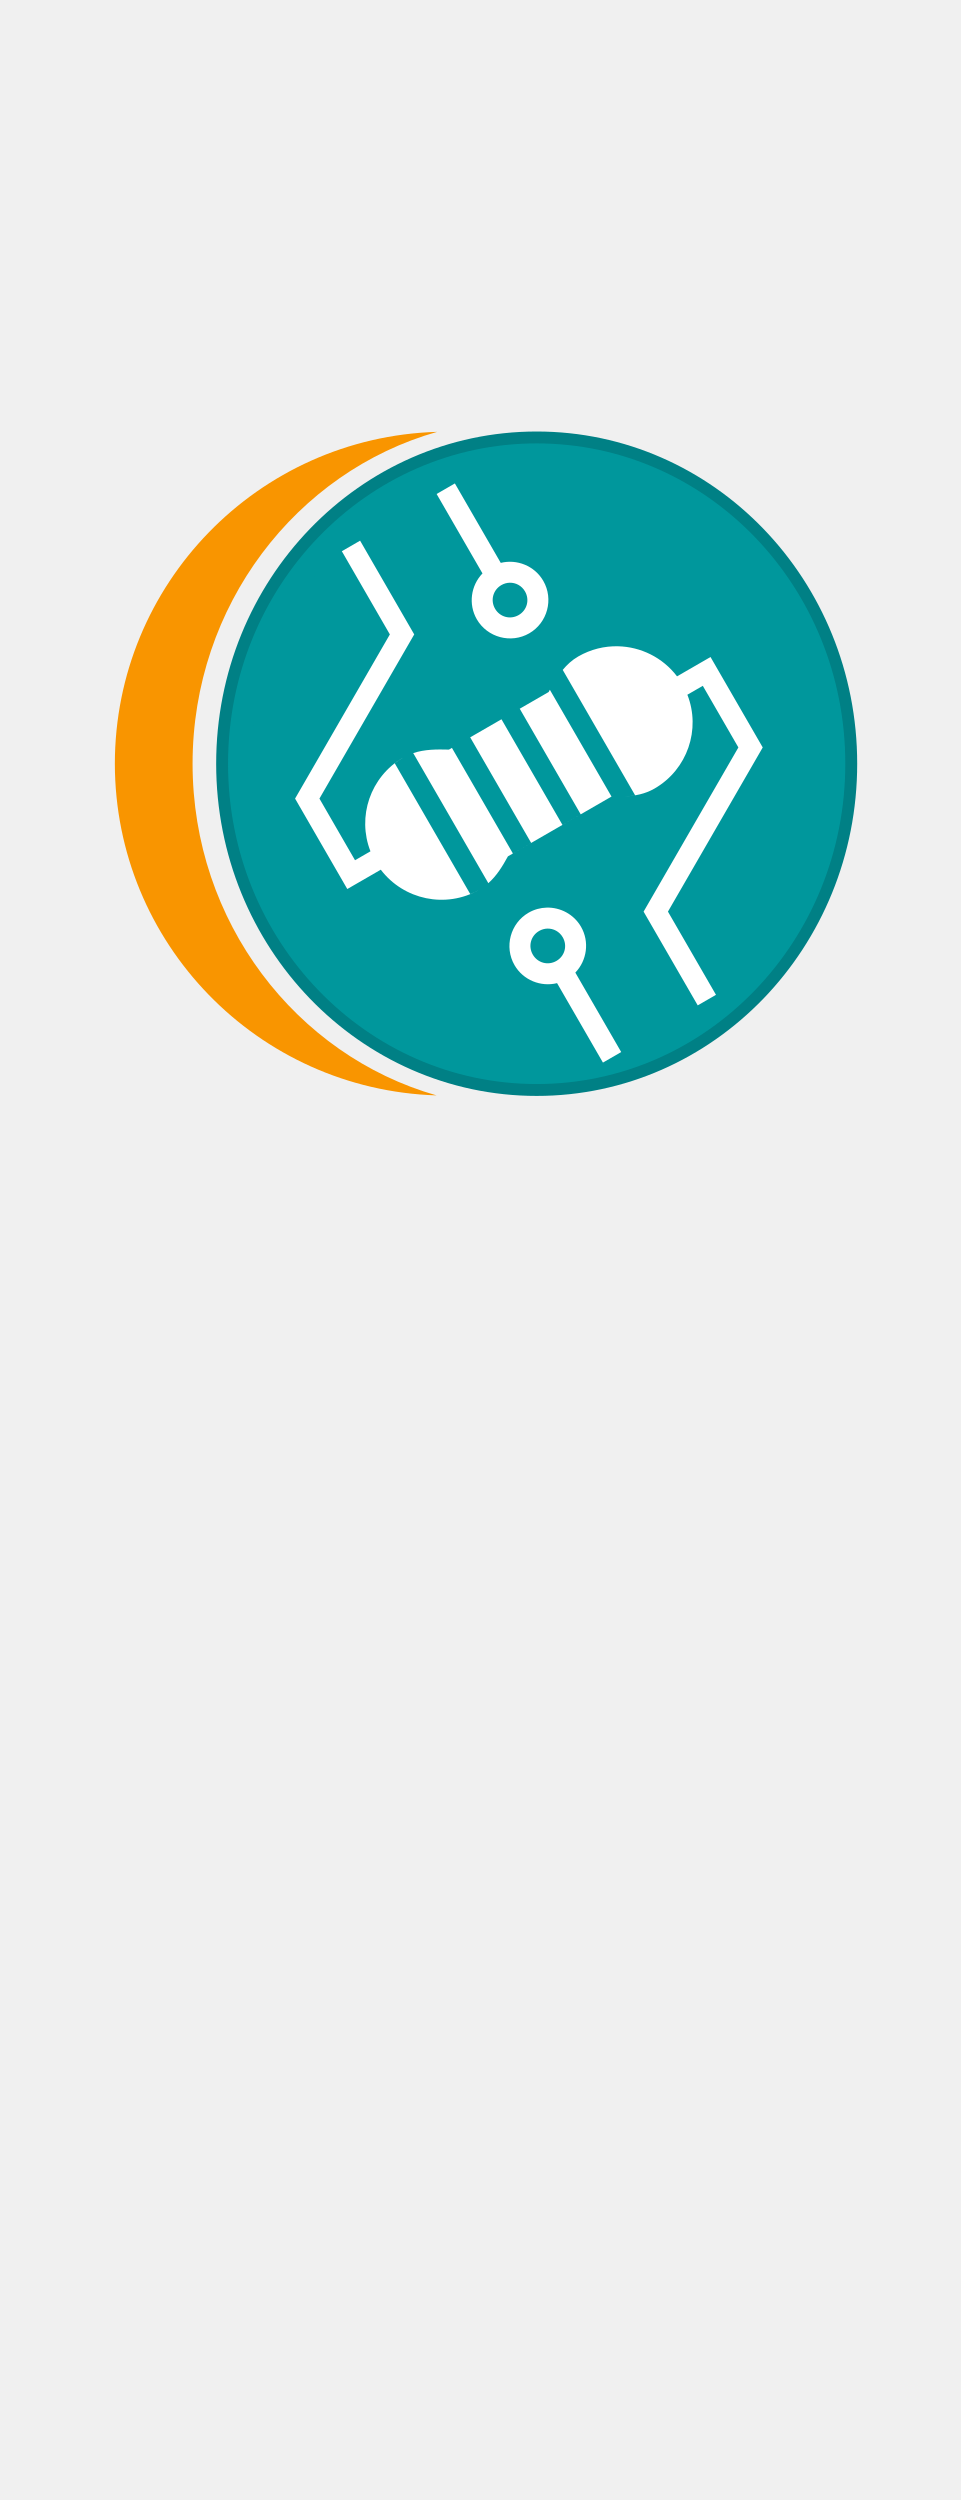
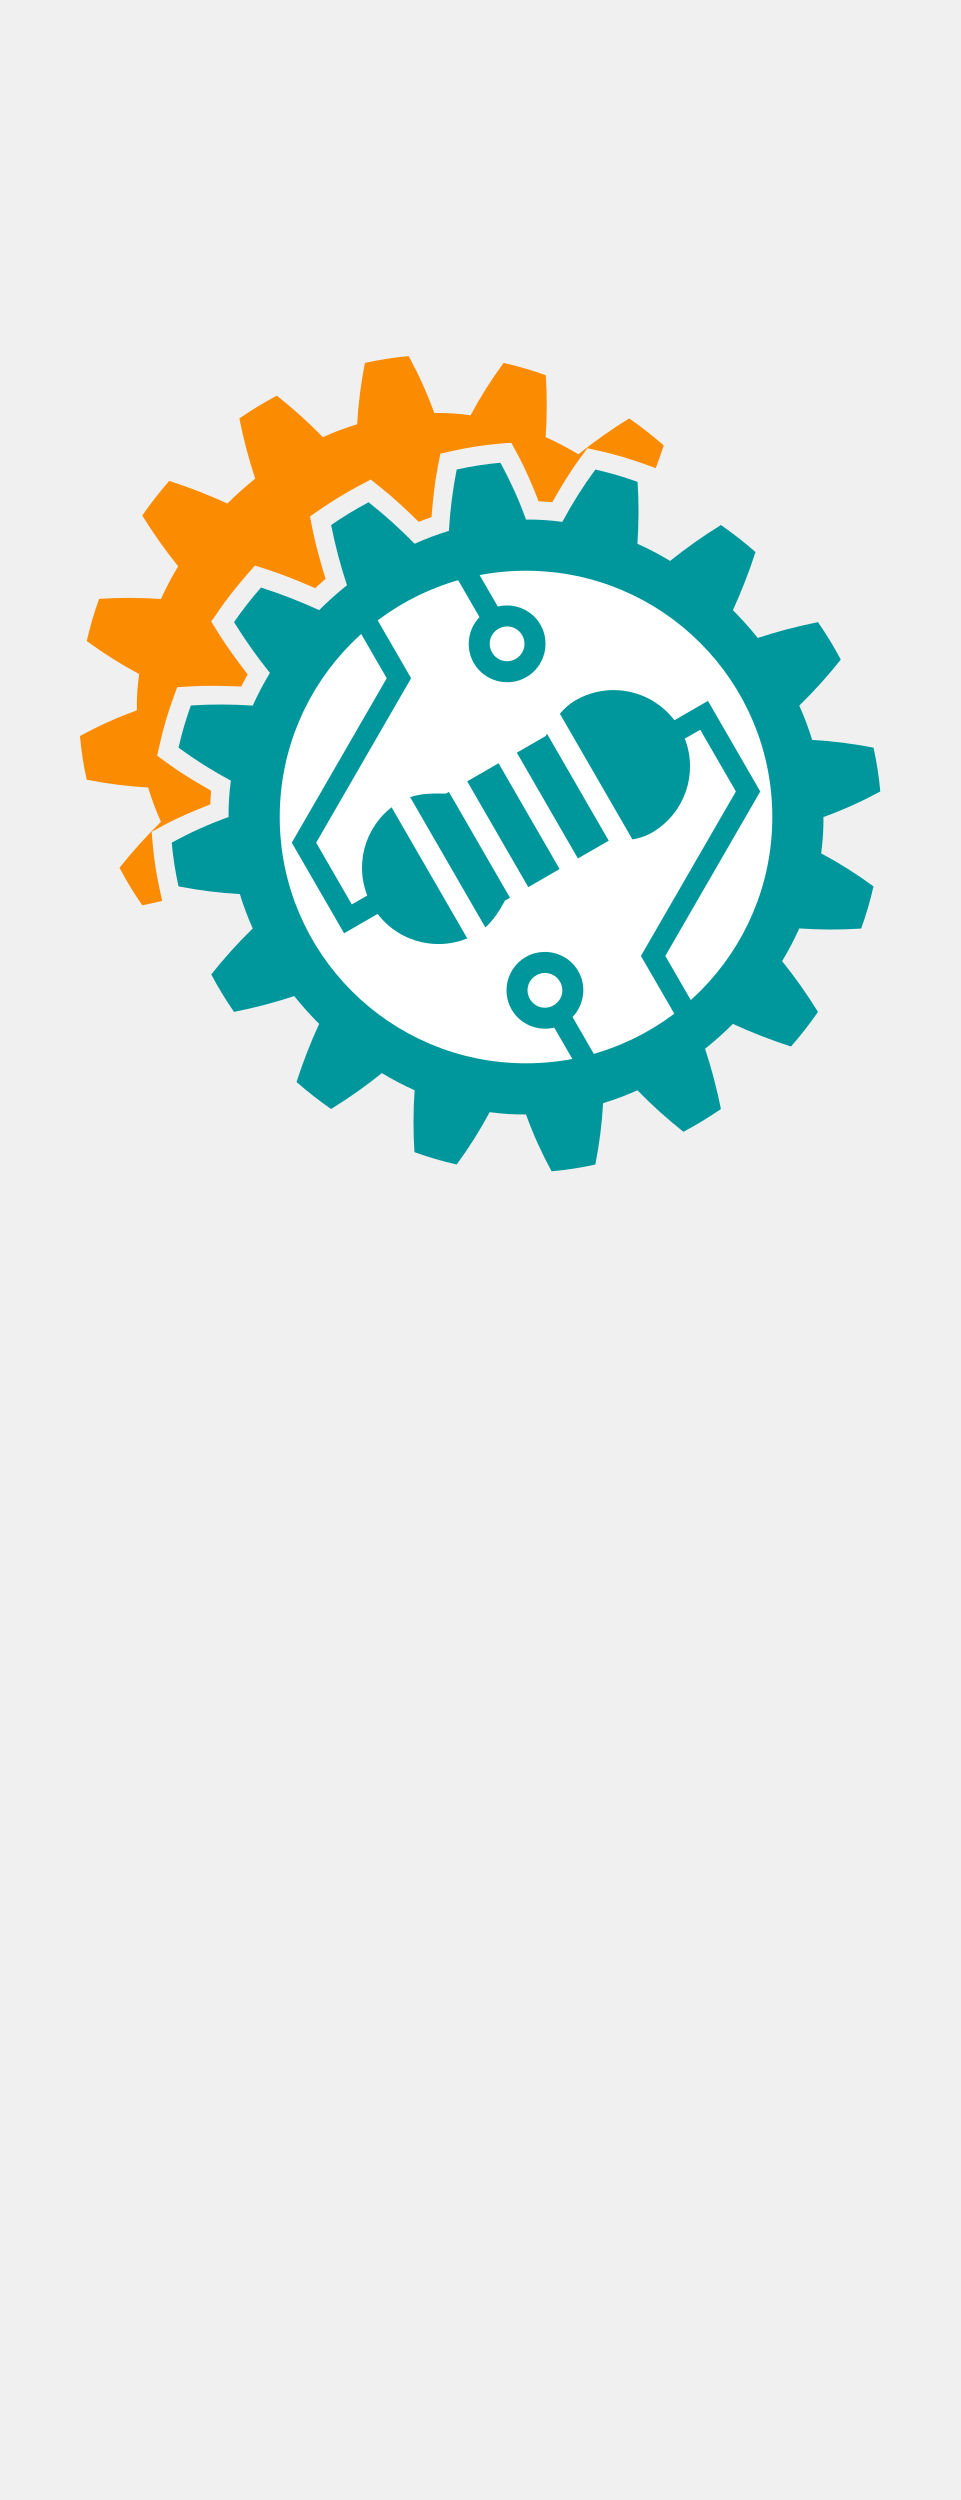
<svg xmlns="http://www.w3.org/2000/svg" xmlns:xlink="http://www.w3.org/1999/xlink" width="116" height="302" viewBox="0 0 116 302" id="svg4819" version="1.1">
  <defs id="defs4821">
    <linearGradient id="linearGradient6120">
      <stop style="stop-color:#ffffff;stop-opacity:1" offset="0" id="stop6122" />
      <stop style="stop-color:#000000;stop-opacity:1" offset="1" id="stop6124" />
    </linearGradient>
    <filter style="color-interpolation-filters:sRGB" id="filter6231" x="-0.006" width="1.012" y="-0.006" height="1.012">
      <feGaussianBlur stdDeviation="1.557" id="feGaussianBlur6233" />
    </filter>
    <filter style="color-interpolation-filters:sRGB" id="filter5185" x="-0.007" width="1.014" y="-0.008" height="1.015">
      <feGaussianBlur stdDeviation="1.348" id="feGaussianBlur5187" />
    </filter>
    <filter style="color-interpolation-filters:sRGB" id="filter5372" x="-0.016" width="1.032" y="-0.018" height="1.035">
      <feGaussianBlur stdDeviation="3.142" id="feGaussianBlur5374" />
    </filter>
    <filter style="color-interpolation-filters:sRGB" id="filter5360" x="-0.015" width="1.03" y="-0.019" height="1.038">
      <feGaussianBlur stdDeviation="3.142" id="feGaussianBlur5362" />
    </filter>
    <filter style="color-interpolation-filters:sRGB" id="filter5352" x="-0.016" width="1.032" y="-0.018" height="1.035">
      <feGaussianBlur stdDeviation="3.142" id="feGaussianBlur5354" />
    </filter>
    <filter style="color-interpolation-filters:sRGB" id="filter5368" x="-0.016" width="1.032" y="-0.018" height="1.035">
      <feGaussianBlur stdDeviation="3.142" id="feGaussianBlur5370" />
    </filter>
    <filter style="color-interpolation-filters:sRGB" id="filter5380" x="-0.015" width="1.029" y="-0.02" height="1.04">
      <feGaussianBlur stdDeviation="3.142" id="feGaussianBlur5382" />
    </filter>
    <filter style="color-interpolation-filters:sRGB" id="filter5356" x="-0.016" width="1.031" y="-0.018" height="1.036">
      <feGaussianBlur stdDeviation="3.142" id="feGaussianBlur5358" />
    </filter>
    <filter style="color-interpolation-filters:sRGB" id="filter5348" x="-0.014" width="1.028" y="-0.022" height="1.044">
      <feGaussianBlur stdDeviation="3.142" id="feGaussianBlur5350" />
    </filter>
    <filter style="color-interpolation-filters:sRGB" id="filter5376" x="-0.014" width="1.028" y="-0.022" height="1.044">
      <feGaussianBlur stdDeviation="3.142" id="feGaussianBlur5378" />
    </filter>
    <filter style="color-interpolation-filters:sRGB" id="filter5364" x="-0.014" width="1.028" y="-0.022" height="1.044">
      <feGaussianBlur stdDeviation="3.142" id="feGaussianBlur5366" />
    </filter>
    <filter style="color-interpolation-filters:sRGB" id="filter5084-5" x="-0.035" width="1.069" y="-0.037" height="1.075">
      <feGaussianBlur stdDeviation="1.686" id="feGaussianBlur5086-4" />
    </filter>
    <linearGradient xlink:href="#linearGradient6120" id="linearGradient5059" gradientUnits="userSpaceOnUse" gradientTransform="matrix(0.558543,0,0,0.5585429,592.0777,142.2689)" x1="1197.839" y1="1079.232" x2="1307.465" y2="670.101" />
    <mask maskUnits="userSpaceOnUse" id="mask5055">
      <rect style="opacity:1;fill:url(#linearGradient5059);fill-opacity:1;stroke:none;stroke-width:1.5;stroke-linecap:round;stroke-linejoin:round;stroke-miterlimit:4;stroke-dasharray:none;stroke-opacity:0" id="rect5057" width="80.989" height="210.85" x="1254.23" y="539.735" />
    </mask>
  </defs>
  <g id="layer1" transform="translate(0,-750.3622)">
    <rect style="opacity:1;fill:#ffffff;fill-opacity:1;stroke:none;stroke-width:1.5;stroke-linecap:round;stroke-linejoin:round;stroke-miterlimit:4;stroke-dasharray:none;stroke-opacity:0" id="rect6115" width="145" height="377.5" x="261.071" y="571.469" />
    <g id="g6089" transform="matrix(1.432298,0,0,1.432298,-1796.432,-22.69913)" style="filter:url(#filter6231)" clip-path="none" mask="url(#mask5055)">
      <path id="path5111" d="m 1180.875,393.754 a 298,298 0 0 0 18.24,289.32 298,298 0 0 0 411.852,89.363 298,298 0 0 0 15.307,-10.634 322.042,298 57.242 0 1 -396.32,-125.478 322.042,298 57.242 0 1 -49.08,-242.572 z" style="opacity:1;fill:#b1d3de;fill-opacity:1;stroke:none;stroke-width:2;stroke-linecap:round;stroke-linejoin:miter;stroke-miterlimit:4;stroke-dasharray:none;stroke-opacity:1;filter:url(#filter5185)" />
      <g transform="translate(4.242641,103.2376)" id="g6043">
        <path style="opacity:1;fill:#00979c;fill-opacity:1;stroke:none;stroke-width:2;stroke-linecap:round;stroke-linejoin:miter;stroke-miterlimit:4;stroke-dasharray:none;stroke-opacity:1" d="m 1163.737,311.718 a 298,298 0 0 0 102.07,271.331 298,298 0 0 0 419.978,-35.015 298,298 0 0 0 11.527,-14.646 322.042,298 40.234 0 1 -415.689,-4.064 322.042,298 40.234 0 1 -117.887,-217.606 z" id="path5103" />
        <path id="path5097" d="m 1240.988,187.764 a 298,298 0 0 0 18.24,289.32 298,298 0 0 0 411.852,89.363 298,298 0 0 0 15.307,-10.634 322.042,298 57.242 0 1 -396.32,-125.478 322.042,298 57.242 0 1 -49.08,-242.572 z" style="opacity:1;fill:#1b9cb8;fill-opacity:1;stroke:none;stroke-width:2;stroke-linecap:round;stroke-linejoin:miter;stroke-miterlimit:4;stroke-dasharray:none;stroke-opacity:1" />
        <g id="g6032">
          <path id="path5099" d="m 1253.716,125.539 a 298,298 0 0 0 18.24,289.32 298,298 0 0 0 411.852,89.363 298,298 0 0 0 15.307,-10.634 322.042,298 57.242 0 1 -396.32,-125.478 322.042,298 57.242 0 1 -49.08,-242.572 z" style="opacity:0.722;fill:#00b5bb;fill-opacity:1;stroke:none;stroke-width:2;stroke-linecap:round;stroke-linejoin:miter;stroke-miterlimit:4;stroke-dasharray:none;stroke-opacity:1;filter:url(#filter5372)" />
          <path style="opacity:0.722;fill:#00e0e7;fill-opacity:1;stroke:none;stroke-width:2;stroke-linecap:round;stroke-linejoin:miter;stroke-miterlimit:4;stroke-dasharray:none;stroke-opacity:1;filter:url(#filter5360)" d="m 1200.007,273.453 a 298,298 0 0 0 53.212,284.969 298,298 0 0 0 419.652,38.728 298,298 0 0 0 13.904,-12.413 322.042,298 50.273 0 1 -408.617,-76.46 322.042,298 50.273 0 1 -78.151,-234.824 z" id="path5109" />
          <path id="path5090" d="m 1173.105,276.86 a 298,298 0 0 0 18.24,289.32 298,298 0 0 0 411.852,89.363 298,298 0 0 0 15.307,-10.634 322.042,298 57.242 0 1 -396.32,-125.478 322.042,298 57.242 0 1 -49.08,-242.572 z" style="opacity:0.722;fill:#419ab0;fill-opacity:1;stroke:none;stroke-width:2;stroke-linecap:round;stroke-linejoin:miter;stroke-miterlimit:4;stroke-dasharray:none;stroke-opacity:1;filter:url(#filter5352)" />
          <path style="opacity:0.722;fill:#90bdca;fill-opacity:1;stroke:none;stroke-width:2;stroke-linecap:round;stroke-linejoin:miter;stroke-miterlimit:4;stroke-dasharray:none;stroke-opacity:1;filter:url(#filter5368)" d="m 1207.046,166.551 a 298,298 0 0 0 18.24,289.32 298,298 0 0 0 411.852,89.363 298,298 0 0 0 15.307,-10.634 322.042,298 57.242 0 1 -396.32,-125.478 322.042,298 57.242 0 1 -49.08,-242.572 z" id="path5101" />
          <path id="path5107" d="m 1267.167,148.235 a 298,298 0 0 0 68.581,281.666 298,298 0 0 0 421.135,15.923 298,298 0 0 0 13.211,-13.148 322.042,298 47.165 0 1 -412.161,-54.198 322.042,298 47.165 0 1 -90.765,-230.242 z" style="opacity:0.722;fill:#6eaec7;fill-opacity:0.707;stroke:none;stroke-width:2;stroke-linecap:round;stroke-linejoin:miter;stroke-miterlimit:4;stroke-dasharray:none;stroke-opacity:1;filter:url(#filter5380)" />
          <path style="opacity:0.722;fill:#00a8ad;fill-opacity:1;stroke:none;stroke-width:2;stroke-linecap:round;stroke-linejoin:miter;stroke-miterlimit:4;stroke-dasharray:none;stroke-opacity:1;filter:url(#filter5356)" d="m 1175.276,256.546 a 298,298 0 0 0 28.659,288.475 298,298 0 0 0 414.806,74.457 298,298 0 0 0 14.914,-11.179 322.042,298 55.176 0 1 -400.586,-111.108 322.042,298 55.176 0 1 -57.793,-240.644 z" id="path5105" />
          <path id="path5103-6" d="m 1136.33,383.642 a 298,298 0 0 0 102.07,271.331 298,298 0 0 0 419.978,-35.015 298,298 0 0 0 11.527,-14.646 322.042,298 40.234 0 1 -415.689,-4.064 322.042,298 40.234 0 1 -117.887,-217.606 z" style="opacity:0.722;fill:#00979c;fill-opacity:1;stroke:none;stroke-width:2;stroke-linecap:round;stroke-linejoin:miter;stroke-miterlimit:4;stroke-dasharray:none;stroke-opacity:1;filter:url(#filter5348)" />
          <path id="path5103-5" d="m 1245.224,240.806 a 298,298 0 0 0 102.07,271.331 298,298 0 0 0 419.978,-35.015 298,298 0 0 0 11.527,-14.646 322.042,298 40.234 0 1 -415.689,-4.064 322.042,298 40.234 0 1 -117.887,-217.606 z" style="opacity:0.722;fill:#00979c;fill-opacity:1;stroke:none;stroke-width:2;stroke-linecap:round;stroke-linejoin:miter;stroke-miterlimit:4;stroke-dasharray:none;stroke-opacity:1;filter:url(#filter5376)" />
          <path id="path5103-8" d="m 1212.697,291.718 a 298,298 0 0 0 102.07,271.331 298,298 0 0 0 419.978,-35.015 298,298 0 0 0 11.527,-14.646 322.042,298 40.234 0 1 -415.689,-4.064 322.042,298 40.234 0 1 -117.887,-217.606 z" style="opacity:0.722;fill:#00979c;fill-opacity:1;stroke:none;stroke-width:2;stroke-linecap:round;stroke-linejoin:miter;stroke-miterlimit:4;stroke-dasharray:none;stroke-opacity:1;filter:url(#filter5364)" />
        </g>
      </g>
    </g>
    <path id="path5088-4" d="m 326.797,599.572 a 54.017,54.017 0 0 0 -52.408,53.963 54.017,54.017 0 0 0 52.311,53.932 c -22.877,-6.528 -39.674,-28.233 -39.674,-53.932 0,-25.735 16.844,-47.468 39.772,-53.963 z m 14.275,1.879 c -0.865,4e-5 -1.726,0.024 -2.58,0.068 -2.564,0.135 -5.081,0.469 -7.529,0.988 -1.632,0.346 -3.236,0.775 -4.807,1.281 -0.785,0.253 -1.564,0.525 -2.332,0.816 -1.536,0.583 -3.038,1.243 -4.5,1.973 -1.462,0.73 -2.887,1.532 -4.266,2.4 -0.689,0.434 -1.368,0.886 -2.035,1.354 -0.667,0.467 -1.325,0.95 -1.969,1.449 -0.644,0.499 -1.275,1.015 -1.895,1.545 -0.619,0.53 -1.228,1.075 -1.822,1.635 -0.594,0.56 -1.175,1.136 -1.742,1.725 -0.568,0.589 -1.122,1.19 -1.662,1.807 -3.781,4.314 -6.873,9.289 -9.096,14.744 0,0 0,0.002 0,0.002 -0.952,2.337 -1.746,4.764 -2.365,7.262 -0.413,1.666 -0.748,3.363 -1.002,5.09 -0.254,1.727 -0.427,3.481 -0.514,5.26 -0.043,0.889 -0.064,1.785 -0.064,2.686 0,2.702 0.197,5.355 0.578,7.945 0.254,1.727 0.589,3.426 1.002,5.092 2.064,8.329 6.06,15.844 11.461,22.006 0.54,0.616 1.094,1.218 1.662,1.807 0.568,0.589 1.148,1.163 1.742,1.723 0,0 0,0 0,0 0.281,0.265 0.575,0.515 0.861,0.773 0.109,0.098 0.218,0.198 0.328,0.295 0.548,0.485 1.107,0.957 1.676,1.418 0.284,0.23 0.561,0.469 0.85,0.693 0.644,0.5 1.301,0.984 1.969,1.451 0.667,0.467 1.345,0.917 2.035,1.352 0,0 0,0 0,0 0.689,0.434 1.389,0.852 2.1,1.252 1.423,0.801 2.885,1.532 4.387,2.189 0.75,0.329 1.509,0.64 2.277,0.932 1.537,0.583 3.109,1.09 4.713,1.518 0.801,0.214 1.609,0.407 2.426,0.58 0,0 0,0 0,0 0.816,0.173 1.639,0.326 2.469,0.457 0,0 0,0 0,0 0.83,0.131 1.665,0.241 2.508,0.33 1.686,0.177 3.398,0.268 5.129,0.268 0,0 0,0 0,0 0,0 0,0 0,0 0.611,-10e-5 1.216,-0.022 1.822,-0.045 a 54.017,54.017 0 0 0 0.01,-0.002 c 0.249,-0.009 0.501,-0.006 0.75,-0.019 10.258,-0.539 19.706,-4.271 27.436,-10.262 1.288,-0.998 2.529,-2.06 3.717,-3.18 0.594,-0.56 1.175,-1.134 1.742,-1.723 5.11,-5.297 9.124,-11.734 11.658,-18.918 0.282,-0.798 0.545,-1.606 0.789,-2.422 1.467,-4.896 2.258,-10.105 2.258,-15.51 0,-5.405 -0.791,-10.613 -2.258,-15.51 -0.734,-2.448 -1.636,-4.818 -2.693,-7.096 -2.468,-5.314 -5.778,-10.124 -9.752,-14.244 0,0 0,-0.002 0,-0.002 -0.01,-0.006 -0.012,-0.012 -0.018,-0.018 -6.81,-7.054 -15.561,-12.083 -25.35,-14.158 -2.764,-0.586 -5.613,-0.92 -8.521,-1.014 -0.5,-0.017 -0.999,-0.039 -1.502,-0.041 -0.028,-5e-5 -0.056,-0.002 -0.084,-0.002 0,0 0,0 0,0 z" style="opacity:1;fill:#ffffff;fill-opacity:1;stroke:none;stroke-width:3.868;stroke-linecap:round;stroke-linejoin:round;stroke-miterlimit:4;stroke-dasharray:none;stroke-opacity:1;filter:url(#filter5084-5)" />
-     <path style="opacity:1;fill:#00979c;fill-opacity:1;stroke:#008085;stroke-width:2.874;stroke-linecap:round;stroke-linejoin:round;stroke-miterlimit:4;stroke-dasharray:none;stroke-opacity:1" d="m 64.831,803.925 c -20.578,0 -37.281,17.28 -37.281,38.695 0,21.415 16.703,38.693 37.281,38.693 20.578,0 37.281,-17.278 37.281,-38.693 0,-21.415 -16.703,-38.695 -37.281,-38.695 z" id="path4607-5" />
-     <path style="opacity:1;fill:#f99500;fill-opacity:1;stroke:none;stroke-width:2.156;stroke-linecap:round;stroke-linejoin:round;stroke-miterlimit:4;stroke-dasharray:none;stroke-opacity:1" d="m 52.811,802.529 c -21.68,0.646 -38.925,18.401 -38.937,40.091 0.024,21.654 17.222,39.384 38.864,40.067 -16.996,-4.85 -29.475,-20.975 -29.475,-40.067 0,-19.12 12.514,-35.265 29.548,-40.091 z" id="circle4292-23-2-2" />
-     <path style="opacity:1;fill:#00979c;fill-opacity:1;stroke:none;stroke-width:2.156;stroke-linecap:round;stroke-linejoin:round;stroke-miterlimit:4;stroke-dasharray:none;stroke-opacity:1" d="m 64.83,803.925 c -20.578,0 -37.281,17.28 -37.281,38.695 0,21.415 16.703,38.693 37.281,38.693 20.578,0 37.281,-17.278 37.281,-38.693 0,-21.415 -16.703,-38.695 -37.281,-38.695 z" id="path4235-8-4-3" />
-     <ellipse ry="37.174" rx="35.864" cy="842.619" cx="64.831" id="ellipse4294-30-1-9" style="opacity:1;fill:none;fill-opacity:1;stroke:#00979c;stroke-width:2.662;stroke-linecap:round;stroke-linejoin:round;stroke-miterlimit:4;stroke-dasharray:none;stroke-opacity:1" />
-     <path style="opacity:1;fill:#ffffff;fill-opacity:1;stroke:none;stroke-width:4;stroke-linecap:round;stroke-linejoin:round;stroke-miterlimit:4;stroke-dasharray:none;stroke-opacity:1" d="m 54.948,808.761 -2.206,1.274 5.541,9.597 c -1.395,1.451 -1.738,3.716 -0.686,5.539 1.273,2.205 4.13,2.97 6.336,1.697 2.205,-1.273 2.97,-4.13 1.697,-6.335 -1.052,-1.823 -3.186,-2.658 -5.14,-2.175 l -5.541,-9.597 z m -11.449,6.914 -2.206,1.274 5.802,10.051 -11.45,19.832 6.308,10.925 4.047,-2.336 c 2.759,3.633 7.848,4.74 11.907,2.416 -0.359,0.205 -0.728,0.375 -1.101,0.528 l -9.119,-15.795 c 0.318,-0.246 0.65,-0.481 1.007,-0.69 -3.978,2.317 -5.579,7.158 -3.943,11.321 l -1.865,1.076 -4.298,-7.445 11.45,-19.832 -6.538,-11.325 z m 18.061,5.081 c 0.74,-0.022 1.459,0.354 1.861,1.05 0.585,1.013 0.248,2.27 -0.765,2.855 -1.013,0.585 -2.27,0.247 -2.855,-0.765 -0.585,-1.013 -0.247,-2.27 0.765,-2.855 0.316,-0.183 0.657,-0.275 0.993,-0.285 z m 13.092,7.675 c -1.63,-0.036 -3.289,0.359 -4.804,1.234 -0.757,0.437 -1.356,0.997 -1.871,1.622 l 8.744,15.145 c -0.407,0.069 -0.818,0.108 -1.23,0.132 1.223,-0.062 2.428,-0.281 3.571,-0.941 4,-2.31 5.613,-7.165 3.973,-11.338 l 1.864,-1.076 4.297,7.445 -11.45,19.832 6.539,11.325 2.206,-1.274 -5.803,-10.051 11.45,-19.832 -6.307,-10.925 -4.046,2.336 c -1.735,-2.285 -4.391,-3.572 -7.133,-3.633 z m -6.839,3.055 c -0.043,0.055 -0.086,0.11 -0.127,0.166 0.042,-0.056 0.084,-0.111 0.127,-0.166 z m -1.391,2.204 c -0.05,0.091 -0.1,0.181 -0.15,0.272 l -3.488,2.014 7.365,12.756 -2.206,1.274 -7.365,-12.756 -3.779,2.182 7.365,12.756 -2.206,1.274 -7.365,-12.756 -0.36,0.208 c -1.458,-0.037 -2.919,-0.043 -4.315,0.422 l 9.073,15.714 c 1.019,-0.903 1.716,-2.056 2.366,-3.24 l 12.513,-7.224 -7.445,-12.896 z m -7.434,23.36 c -0.032,0.028 -0.063,0.056 -0.095,0.084 0.032,-0.027 0.066,-0.053 0.097,-0.081 l -0.002,-0.003 z m -0.095,0.084 c -0.075,0.064 -0.151,0.128 -0.23,0.19 0.079,-0.061 0.154,-0.126 0.23,-0.19 z m -0.23,0.19 c -0.142,0.111 -0.288,0.22 -0.443,0.321 0.155,-0.101 0.301,-0.209 0.443,-0.321 z m -8.748,-15.988 -0.001,-0.002 c -0.016,0.005 -0.032,0.012 -0.048,0.018 0.016,-0.006 0.033,-0.01 0.049,-0.016 z m -0.049,0.016 c -0.283,0.097 -0.564,0.206 -0.841,0.346 0.277,-0.139 0.558,-0.25 0.841,-0.346 z m 16.176,18.65 c -0.748,0.018 -1.501,0.217 -2.19,0.615 -2.205,1.273 -2.971,4.129 -1.698,6.334 1.052,1.823 3.186,2.658 5.14,2.175 l 5.541,9.597 2.206,-1.273 -5.541,-9.598 c 1.395,-1.451 1.738,-3.716 0.686,-5.539 -0.875,-1.516 -2.499,-2.352 -4.145,-2.312 z m 0.077,2.535 c 0.74,-0.023 1.46,0.354 1.862,1.05 0.585,1.013 0.247,2.27 -0.765,2.855 -1.013,0.585 -2.27,0.248 -2.854,-0.765 -0.585,-1.013 -0.248,-2.27 0.765,-2.855 0.316,-0.183 0.657,-0.275 0.993,-0.286 z" id="path4175-3-6-0" />
+     <g id="g4197" transform="matrix(0.4140088,0,0,0.4140088,0.6213048,478.9475)">
+       <path id="path14961-5" d="m 117.742,759.488 0,0.002 c -4.318,0.379 -8.582,1.045 -12.77,1.982 -1.184,5.986 -1.93,11.961 -2.26,17.893 -3.403,1.033 -6.747,2.293 -10.014,3.762 -4.15,-4.264 -8.637,-8.307 -13.428,-12.107 -3.77,1.998 -7.421,4.219 -10.932,6.646 1.194,6.005 2.745,11.873 4.625,17.57 -2.836,2.264 -5.55,4.693 -8.121,7.264 -5.453,-2.51 -11.116,-4.718 -16.957,-6.596 -2.816,3.21 -5.448,6.579 -7.875,10.09 3.227,5.213 6.723,10.162 10.467,14.814 -1.863,3.09 -3.539,6.278 -5.008,9.545 -5.945,-0.41 -11.971,-0.432 -18.051,-0.043 -1.456,4.017 -2.664,8.129 -3.602,12.316 4.912,3.609 10.014,6.827 15.275,9.623 -0.483,3.509 -0.716,7.053 -0.676,10.609 -5.672,2.036 -11.208,4.536 -16.584,7.465 0.379,4.318 1.047,8.582 1.984,12.77 5.985,1.184 11.961,1.928 17.893,2.258 1.032,3.403 2.292,6.749 3.76,10.016 -4.264,4.15 -8.307,8.635 -12.107,13.426 1.998,3.77 4.221,7.421 6.648,10.932 1.96,-0.39 3.896,-0.832 5.824,-1.299 l -0.676,-3.008 c -0.99,-4.423 -1.697,-8.93 -2.098,-13.498 l -0.318,-3.633 3.201,-1.746 c 4.503,-2.453 9.2,-4.398 13.92,-6.262 0.051,-1.331 0.133,-2.656 0.252,-3.979 -4.368,-2.489 -8.704,-5.055 -12.818,-8.078 l -2.934,-2.152 0.795,-3.551 c 0.991,-4.423 2.265,-8.762 3.799,-12.996 l 1.242,-3.426 3.637,-0.236 c 5.068,-0.326 10.066,-0.175 15.049,0.037 0.597,-1.198 1.22,-2.381 1.867,-3.555 -3.032,-3.967 -6.023,-7.982 -8.701,-12.309 l -1.92,-3.102 2.076,-3 c 2.55,-3.688 5.312,-7.224 8.268,-10.594 l 2.41,-2.75 3.48,1.119 c 4.849,1.559 9.486,3.495 14.086,5.48 0.997,-0.928 2.012,-1.833 3.045,-2.721 -1.454,-4.793 -2.849,-9.618 -3.842,-14.609 l -0.715,-3.588 3.008,-2.078 c 3.688,-2.55 7.526,-4.885 11.492,-6.986 l 3.217,-1.705 2.85,2.26 c 3.981,3.158 7.609,6.602 11.178,10.082 1.23,-0.493 2.467,-0.959 3.717,-1.396 0.414,-4.969 0.898,-9.949 1.887,-14.947 l 0.701,-3.561 3.541,-0.791 c 4.423,-0.991 8.932,-1.699 13.5,-2.1 l 3.631,-0.316 1.744,3.201 c 2.454,4.502 4.402,9.196 6.266,13.916 1.331,0.051 2.656,0.137 3.979,0.256 2.489,-4.368 5.053,-8.708 8.076,-12.822 l 2.154,-2.93 3.551,0.795 c 4.423,0.99 8.764,2.263 12.998,3.797 l 3.41,1.238 c 0.817,-2.189 1.603,-4.399 2.324,-6.643 -3.21,-2.816 -6.581,-5.448 -10.092,-7.875 -5.213,3.227 -10.162,6.723 -14.814,10.467 -3.09,-1.863 -6.278,-3.54 -9.545,-5.008 0.41,-5.945 0.432,-11.971 0.043,-18.051 -4.017,-1.456 -8.129,-2.664 -12.316,-3.602 -3.609,4.912 -6.829,10.013 -9.625,15.275 -3.509,-0.483 -7.052,-0.716 -10.609,-0.676 -2.036,-5.672 -4.532,-11.208 -7.461,-16.584 l -0.002,0 z" style="color:#000000;clip-rule:nonzero;display:inline;overflow:visible;visibility:visible;opacity:1;isolation:auto;mix-blend-mode:normal;color-interpolation:sRGB;color-interpolation-filters:linearRGB;solid-color:#000000;solid-opacity:1;fill:#fb8b00;fill-opacity:1;fill-rule:nonzero;stroke:none;stroke-width:0.25;stroke-linecap:round;stroke-linejoin:round;stroke-miterlimit:4;stroke-dasharray:none;stroke-dashoffset:0;stroke-opacity:1;color-rendering:auto;image-rendering:auto;shape-rendering:auto;text-rendering:auto;enable-background:accumulate" />
+       <circle r="79.762" cy="894.164" cx="152.343" id="path4140" style="color:#000000;clip-rule:nonzero;display:inline;overflow:visible;visibility:visible;opacity:1;isolation:auto;mix-blend-mode:normal;color-interpolation:sRGB;color-interpolation-filters:linearRGB;solid-color:#000000;solid-opacity:1;fill:#ffffff;fill-opacity:1;fill-rule:nonzero;stroke:none;stroke-width:4.475;stroke-linecap:butt;stroke-linejoin:miter;stroke-miterlimit:4;stroke-dasharray:none;stroke-dashoffset:0;stroke-opacity:1;color-rendering:auto;image-rendering:optimizeQuality;shape-rendering:auto;text-rendering:auto;enable-background:accumulate" />
+       <path id="path14814-9" d="m 144.516,790.595 c -4.318,0.379 -8.58,1.049 -12.768,1.986 -1.184,5.986 -1.93,11.959 -2.26,17.891 -3.403,1.033 -6.747,2.293 -10.014,3.762 -4.15,-4.264 -8.637,-8.307 -13.428,-12.107 -3.77,1.998 -7.421,4.219 -10.932,6.646 1.194,6.005 2.743,11.873 4.623,17.57 -2.836,2.264 -5.548,4.693 -8.119,7.264 -5.453,-2.511 -11.118,-4.718 -16.959,-6.596 -2.816,3.21 -5.448,6.581 -7.875,10.092 3.226,5.213 6.725,10.162 10.469,14.814 -1.863,3.09 -3.54,6.278 -5.008,9.545 -5.945,-0.411 -11.973,-0.433 -18.053,-0.043 -1.455,4.017 -2.662,8.129 -3.6,12.316 4.912,3.609 10.012,6.827 15.273,9.623 -0.483,3.509 -0.716,7.053 -0.676,10.609 -5.672,2.036 -11.208,4.534 -16.584,7.463 0.379,4.318 1.049,8.582 1.986,12.77 5.986,1.184 11.959,1.928 17.891,2.258 1.033,3.403 2.293,6.749 3.762,10.016 -4.264,4.15 -8.307,8.637 -12.107,13.428 1.998,3.77 4.219,7.421 6.646,10.932 6.005,-1.194 11.873,-2.743 17.57,-4.623 2.264,2.836 4.693,5.548 7.264,8.119 -2.511,5.453 -4.718,11.118 -6.596,16.959 3.21,2.816 6.581,5.448 10.092,7.875 5.213,-3.226 10.162,-6.725 14.815,-10.469 3.09,1.863 6.278,3.539 9.545,5.008 -0.411,5.945 -0.433,11.973 -0.043,18.053 4.016,1.456 8.129,2.662 12.316,3.6 3.609,-4.912 6.827,-10.012 9.623,-15.273 3.509,0.483 7.053,0.714 10.609,0.674 2.036,5.672 4.534,11.208 7.463,16.584 4.318,-0.379 8.582,-1.047 12.77,-1.984 1.184,-5.986 1.928,-11.959 2.258,-17.891 3.403,-1.033 6.749,-2.293 10.016,-3.762 4.15,4.264 8.637,8.307 13.428,12.107 3.77,-1.998 7.421,-4.219 10.932,-6.646 -1.194,-6.005 -2.743,-11.873 -4.623,-17.57 2.836,-2.264 5.548,-4.693 8.119,-7.264 5.453,2.511 11.118,4.718 16.959,6.596 2.816,-3.21 5.448,-6.581 7.875,-10.092 -3.226,-5.213 -6.724,-10.162 -10.469,-14.814 1.863,-3.09 3.539,-6.278 5.008,-9.545 5.945,0.411 11.973,0.433 18.053,0.043 1.456,-4.017 2.662,-8.129 3.6,-12.316 -4.912,-3.609 -10.012,-6.829 -15.274,-9.625 0.483,-3.509 0.714,-7.051 0.674,-10.607 5.672,-2.036 11.208,-4.534 16.584,-7.463 -0.379,-4.318 -1.047,-8.582 -1.984,-12.77 -5.986,-1.184 -11.959,-1.93 -17.891,-2.26 -1.032,-3.403 -2.293,-6.747 -3.762,-10.014 4.264,-4.15 8.307,-8.637 12.107,-13.428 -1.998,-3.77 -4.219,-7.421 -6.646,-10.932 -6.005,1.194 -11.873,2.743 -17.57,4.623 -2.264,-2.836 -4.693,-5.548 -7.264,-8.119 2.51,-5.453 4.718,-11.118 6.596,-16.959 -3.21,-2.816 -6.581,-5.448 -10.092,-7.875 -5.213,3.226 -10.162,6.725 -14.815,10.469 -3.09,-1.863 -6.278,-3.54 -9.545,-5.008 0.411,-5.945 0.433,-11.973 0.043,-18.053 -4.017,-1.455 -8.129,-2.662 -12.316,-3.6 -3.609,4.912 -6.829,10.012 -9.625,15.273 -3.509,-0.483 -7.051,-0.716 -10.607,-0.676 -2.036,-5.672 -4.535,-11.208 -7.465,-16.584 z m 7.465,31.51 a 71.863,71.863 0 0 1 71.863,71.863 71.863,71.863 0 0 1 -71.863,71.863 71.863,71.863 0 0 1 -71.863,-71.863 71.863,71.863 0 0 1 71.863,-71.863 z" style="color:#000000;clip-rule:nonzero;display:inline;overflow:visible;visibility:visible;opacity:1;isolation:auto;mix-blend-mode:normal;color-interpolation:sRGB;color-interpolation-filters:linearRGB;solid-color:#000000;solid-opacity:1;fill:#00979c;fill-opacity:1;fill-rule:nonzero;stroke:none;stroke-width:0.25;stroke-linecap:round;stroke-linejoin:round;stroke-miterlimit:4;stroke-dasharray:none;stroke-dashoffset:0;stroke-opacity:1;color-rendering:auto;image-rendering:auto;shape-rendering:auto;text-rendering:auto;enable-background:accumulate" />
+       <path id="path4175-3-6-0-1-0-7-1" d="m 136.381,819.804 c -2.103,0.439 -4.174,0.968 -6.209,1.578 l 8.234,14.264 c -3.375,3.51 -4.205,8.992 -1.659,13.402 3.08,5.336 9.993,7.187 15.329,4.107 5.335,-3.08 7.185,-9.992 4.105,-15.328 -2.546,-4.41 -7.707,-6.432 -12.434,-5.263 z m -29.649,13.363 c -1.671,1.245 -3.285,2.56 -4.845,3.935 l 9.452,16.373 -27.706,47.984 15.263,26.437 9.791,-5.654 c 6.675,8.791 18.99,11.468 28.812,5.845 -0.871,0.494 -1.762,0.91 -2.665,1.28 l -22.065,-38.219 c 0.77,-0.596 1.571,-1.164 2.434,-1.669 -9.626,5.605 -13.5,17.32 -9.541,27.391 l -4.512,2.603 -10.4,-18.014 27.706,-47.985 z m 39.607,5.2 c 1.79,-0.055 3.531,0.856 4.503,2.54 1.415,2.45 0.599,5.494 -1.851,6.909 -2.45,1.415 -5.493,0.599 -6.907,-1.852 -1.415,-2.45 -0.597,-5.493 1.853,-6.907 0.766,-0.442 1.589,-0.665 2.402,-0.69 z m 31.678,18.573 c -3.943,-0.088 -7.959,0.868 -11.624,2.984 -1.832,1.058 -3.282,2.412 -4.528,3.923 l 21.158,36.646 c -0.984,0.167 -1.977,0.261 -2.974,0.319 2.96,-0.149 5.874,-0.679 8.639,-2.276 9.679,-5.588 13.583,-17.338 9.616,-27.433 l 4.51,-2.605 10.4,18.014 -27.707,47.987 11.709,20.282 c 1.671,-1.245 3.288,-2.559 4.849,-3.935 l -9.438,-16.347 27.704,-47.986 -15.263,-26.437 -9.789,5.652 c -4.198,-5.529 -10.624,-8.639 -17.26,-8.788 z m -16.548,7.39 c -0.104,0.133 -0.209,0.265 -0.309,0.4 0.103,-0.135 0.206,-0.267 0.309,-0.4 z m -3.365,5.334 c -0.122,0.22 -0.243,0.438 -0.363,0.658 l -8.44,4.873 17.821,30.868 8.997,-5.195 z m -14.142,8.615 -9.144,5.279 17.819,30.866 9.145,-5.279 z m -14.483,8.362 -0.871,0.502 c -3.528,-0.089 -7.065,-0.105 -10.443,1.022 l 21.952,38.022 c 2.466,-2.186 4.153,-4.976 5.725,-7.839 l 1.458,-0.841 z m 10.638,39.546 c -0.077,0.066 -0.151,0.136 -0.229,0.203 0.077,-0.066 0.158,-0.129 0.233,-0.196 z m -21.961,-38.033 c -0.039,0.014 -0.077,0.031 -0.116,0.044 l 0.019,0 c 0.039,-0.014 0.078,-0.024 0.118,-0.037 z m -0.108,0.048 c -0.685,0.234 -1.366,0.499 -2.036,0.839 0.671,-0.335 1.351,-0.606 2.036,-0.839 z m 39.141,45.128 c -1.81,0.043 -3.633,0.526 -5.3,1.489 -5.336,3.081 -7.187,9.989 -4.107,15.325 2.546,4.41 7.708,6.432 12.436,5.265 l 7.348,12.726 c 2.104,-0.439 4.174,-0.965 6.209,-1.575 l -8.218,-14.233 c 3.375,-3.511 4.207,-8.993 1.66,-13.403 -2.118,-3.668 -6.046,-5.69 -10.029,-5.594 z m 0.185,6.135 c 1.79,-0.055 3.534,0.856 4.507,2.54 1.415,2.45 0.597,5.494 -1.853,6.909 -2.45,1.415 -5.493,0.6 -6.907,-1.85 -1.415,-2.45 -0.599,-5.493 1.852,-6.907 0.765,-0.442 1.589,-0.667 2.402,-0.692 z" style="opacity:1;fill:#00979c;fill-opacity:1;stroke:none;stroke-width:4;stroke-linecap:round;stroke-linejoin:round;stroke-miterlimit:4;stroke-dasharray:none;stroke-opacity:1" />
+     </g>
  </g>
</svg>
